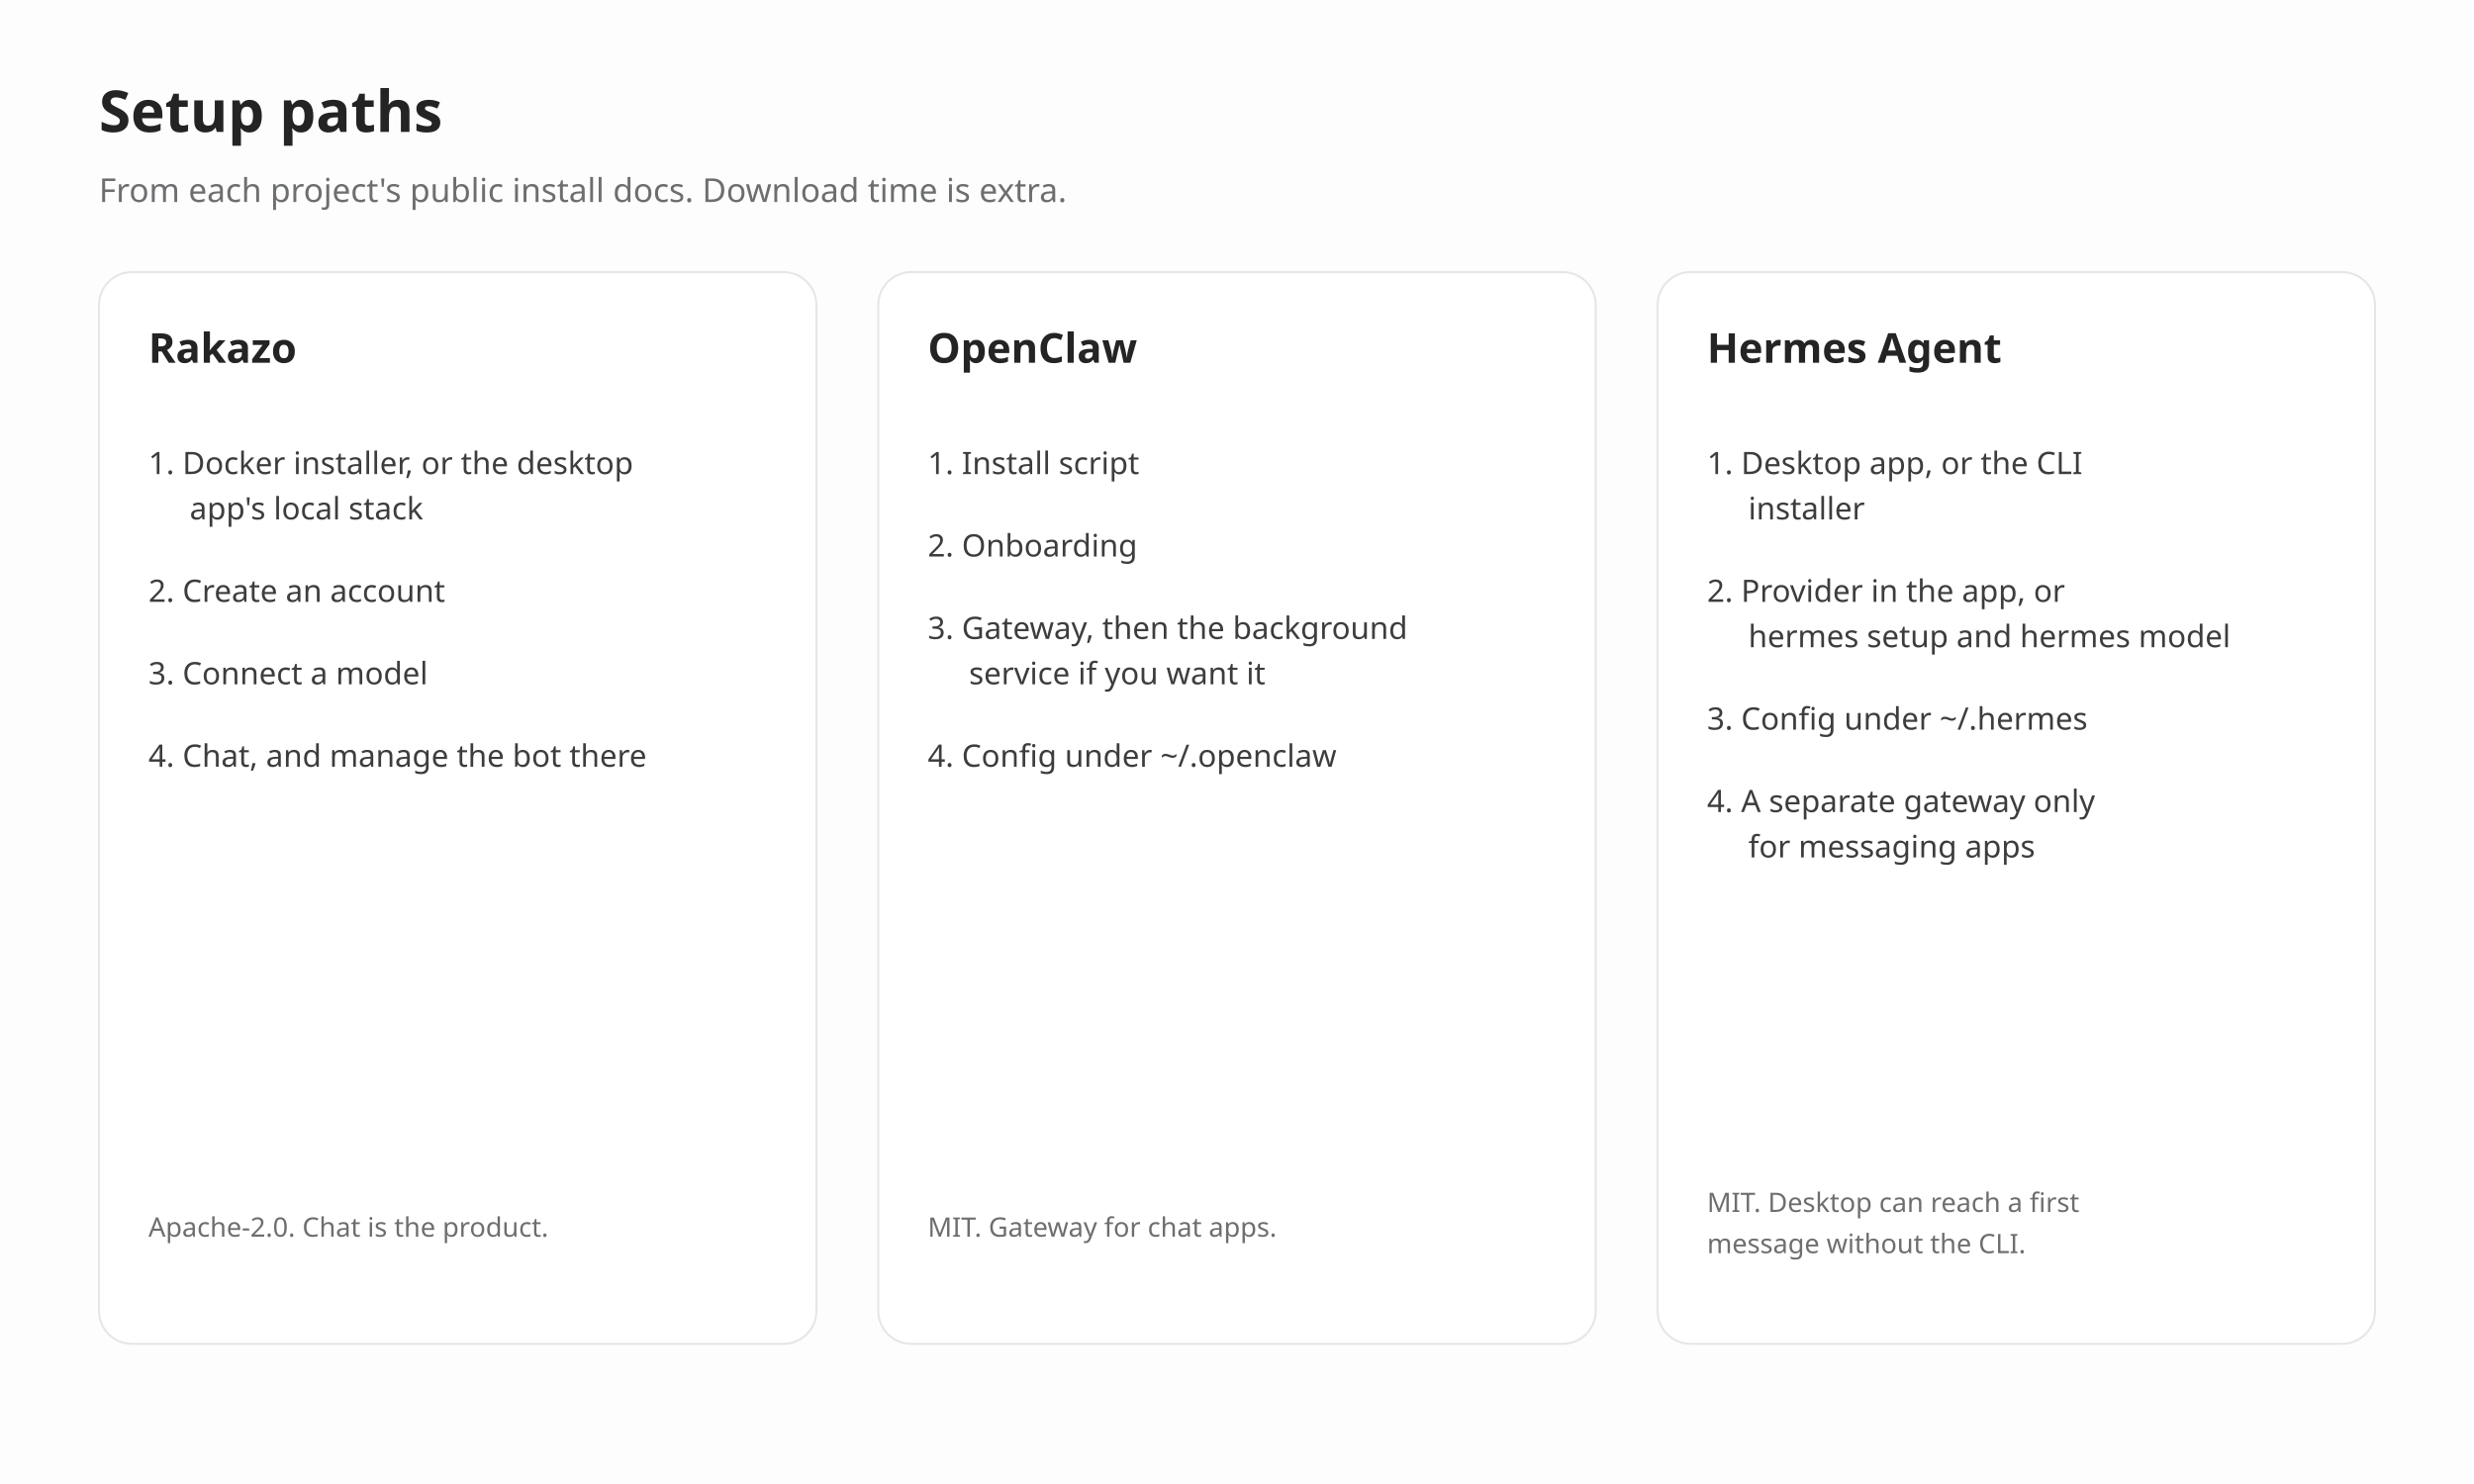
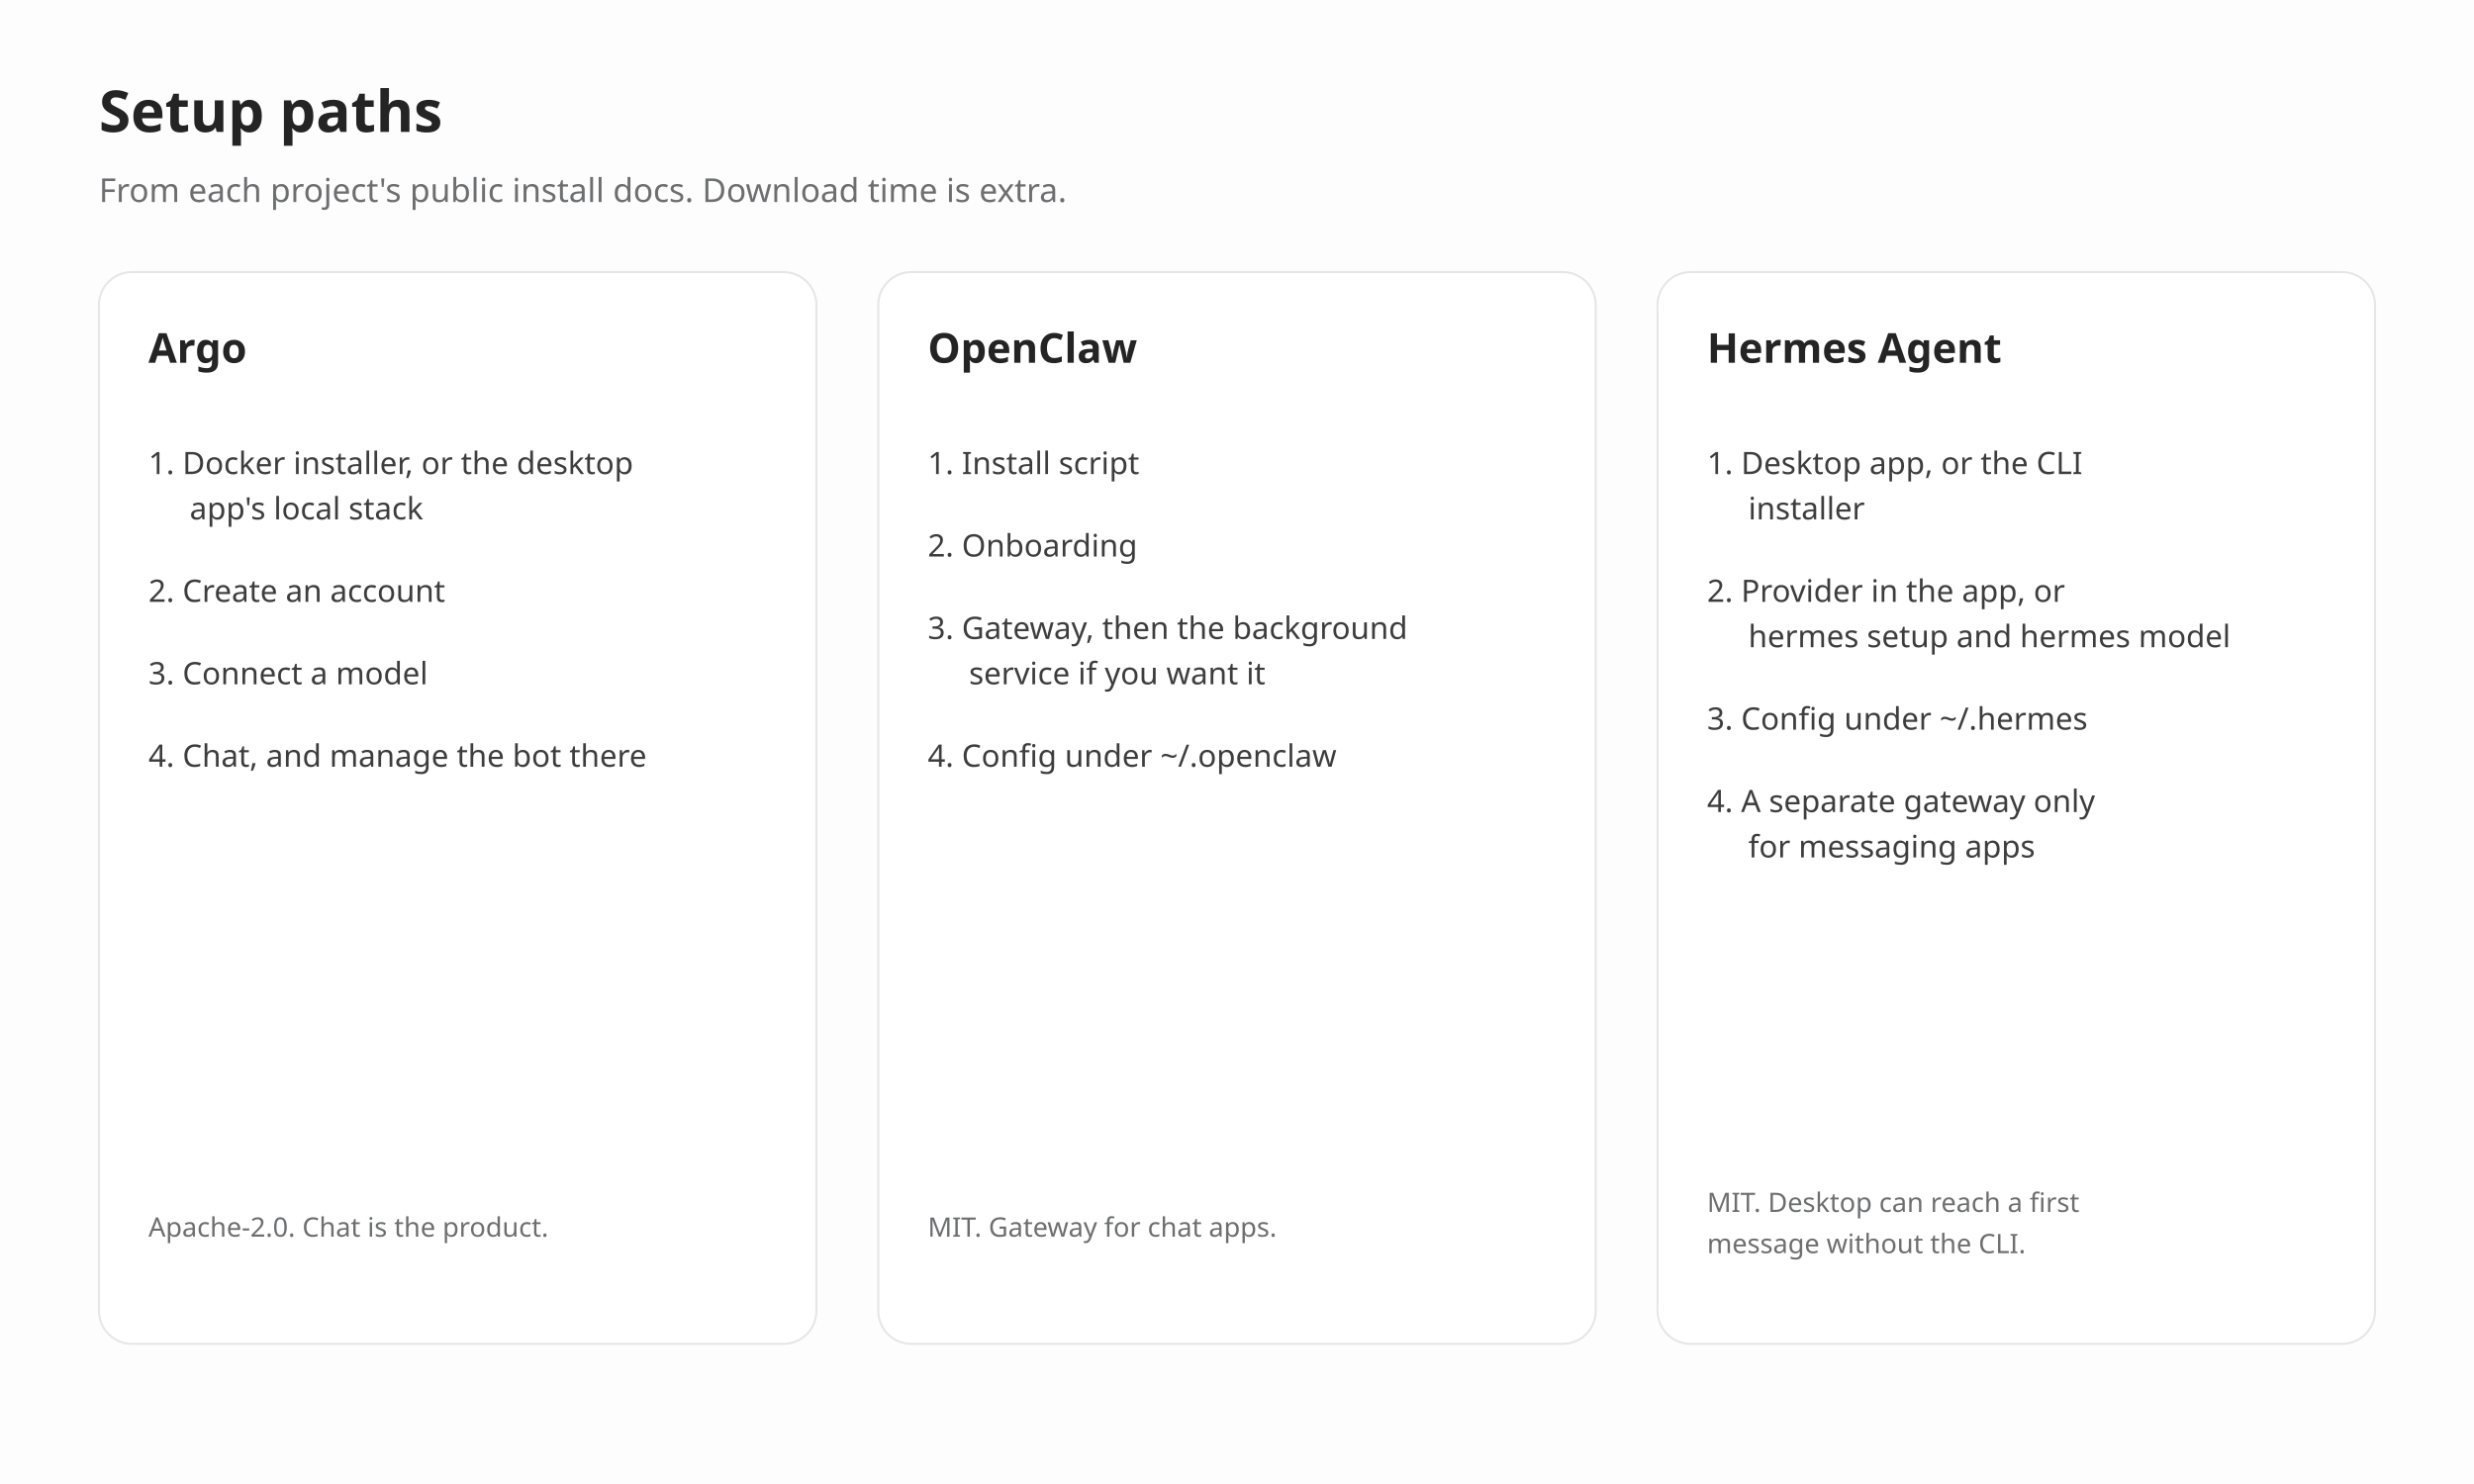
<svg xmlns="http://www.w3.org/2000/svg" width="1200" height="720" viewBox="0 0 1200 720" role="img" aria-labelledby="setupTitle setupDesc">
  <rect width="1200" height="720" fill="#fdfdfd" />
  <text x="48" y="64" fill="#242424" font-family="Geist, ui-sans-serif, system-ui, sans-serif" font-size="28" font-weight="600">Setup paths</text>
  <text x="48" y="98" fill="#6d6e70" font-family="Geist, ui-sans-serif, system-ui, sans-serif" font-size="16">From each project's public install docs. Download time is extra.</text>
  <g font-family="Geist, ui-sans-serif, system-ui, sans-serif">
    <rect x="48" y="132" width="348" height="520" rx="16" fill="#ffffff" stroke="#e6e6e6" />
    <rect x="426" y="132" width="348" height="520" rx="16" fill="#ffffff" stroke="#e6e6e6" />
    <rect x="804" y="132" width="348" height="520" rx="16" fill="#ffffff" stroke="#e6e6e6" />
-     <text x="72" y="176" fill="#242424" font-size="20" font-weight="600">Rakazo</text>
+     <text x="72" y="176" fill="#242424" font-size="20" font-weight="600">Argo</text>
    <text x="450" y="176" fill="#242424" font-size="20" font-weight="600">OpenClaw</text>
    <text x="828" y="176" fill="#242424" font-size="20" font-weight="600">Hermes Agent</text>
    <g fill="#3d3d3d" font-size="15">
      <text x="72" y="230">1. Docker installer, or the desktop</text>
      <text x="92" y="252">app's local stack</text>
      <text x="72" y="292">2. Create an account</text>
      <text x="72" y="332">3. Connect a model</text>
      <text x="72" y="372">4. Chat, and manage the bot there</text>
      <text x="450" y="230">1. Install script</text>
      <text x="450" y="270">2. Onboarding</text>
      <text x="450" y="310">3. Gateway, then the background</text>
      <text x="470" y="332">service if you want it</text>
      <text x="450" y="372">4. Config under ~/.openclaw</text>
      <text x="828" y="230">1. Desktop app, or the CLI</text>
      <text x="848" y="252">installer</text>
      <text x="828" y="292">2. Provider in the app, or</text>
      <text x="848" y="314">hermes setup and hermes model</text>
      <text x="828" y="354">3. Config under ~/.hermes</text>
      <text x="828" y="394">4. A separate gateway only</text>
      <text x="848" y="416">for messaging apps</text>
    </g>
    <text x="72" y="600" fill="#6d6e70" font-size="13">Apache-2.0. Chat is the product.</text>
    <text x="450" y="600" fill="#6d6e70" font-size="13">MIT. Gateway for chat apps.</text>
    <text x="828" y="588" fill="#6d6e70" font-size="13">MIT. Desktop can reach a first</text>
    <text x="828" y="608" fill="#6d6e70" font-size="13">message without the CLI.</text>
  </g>
</svg>
